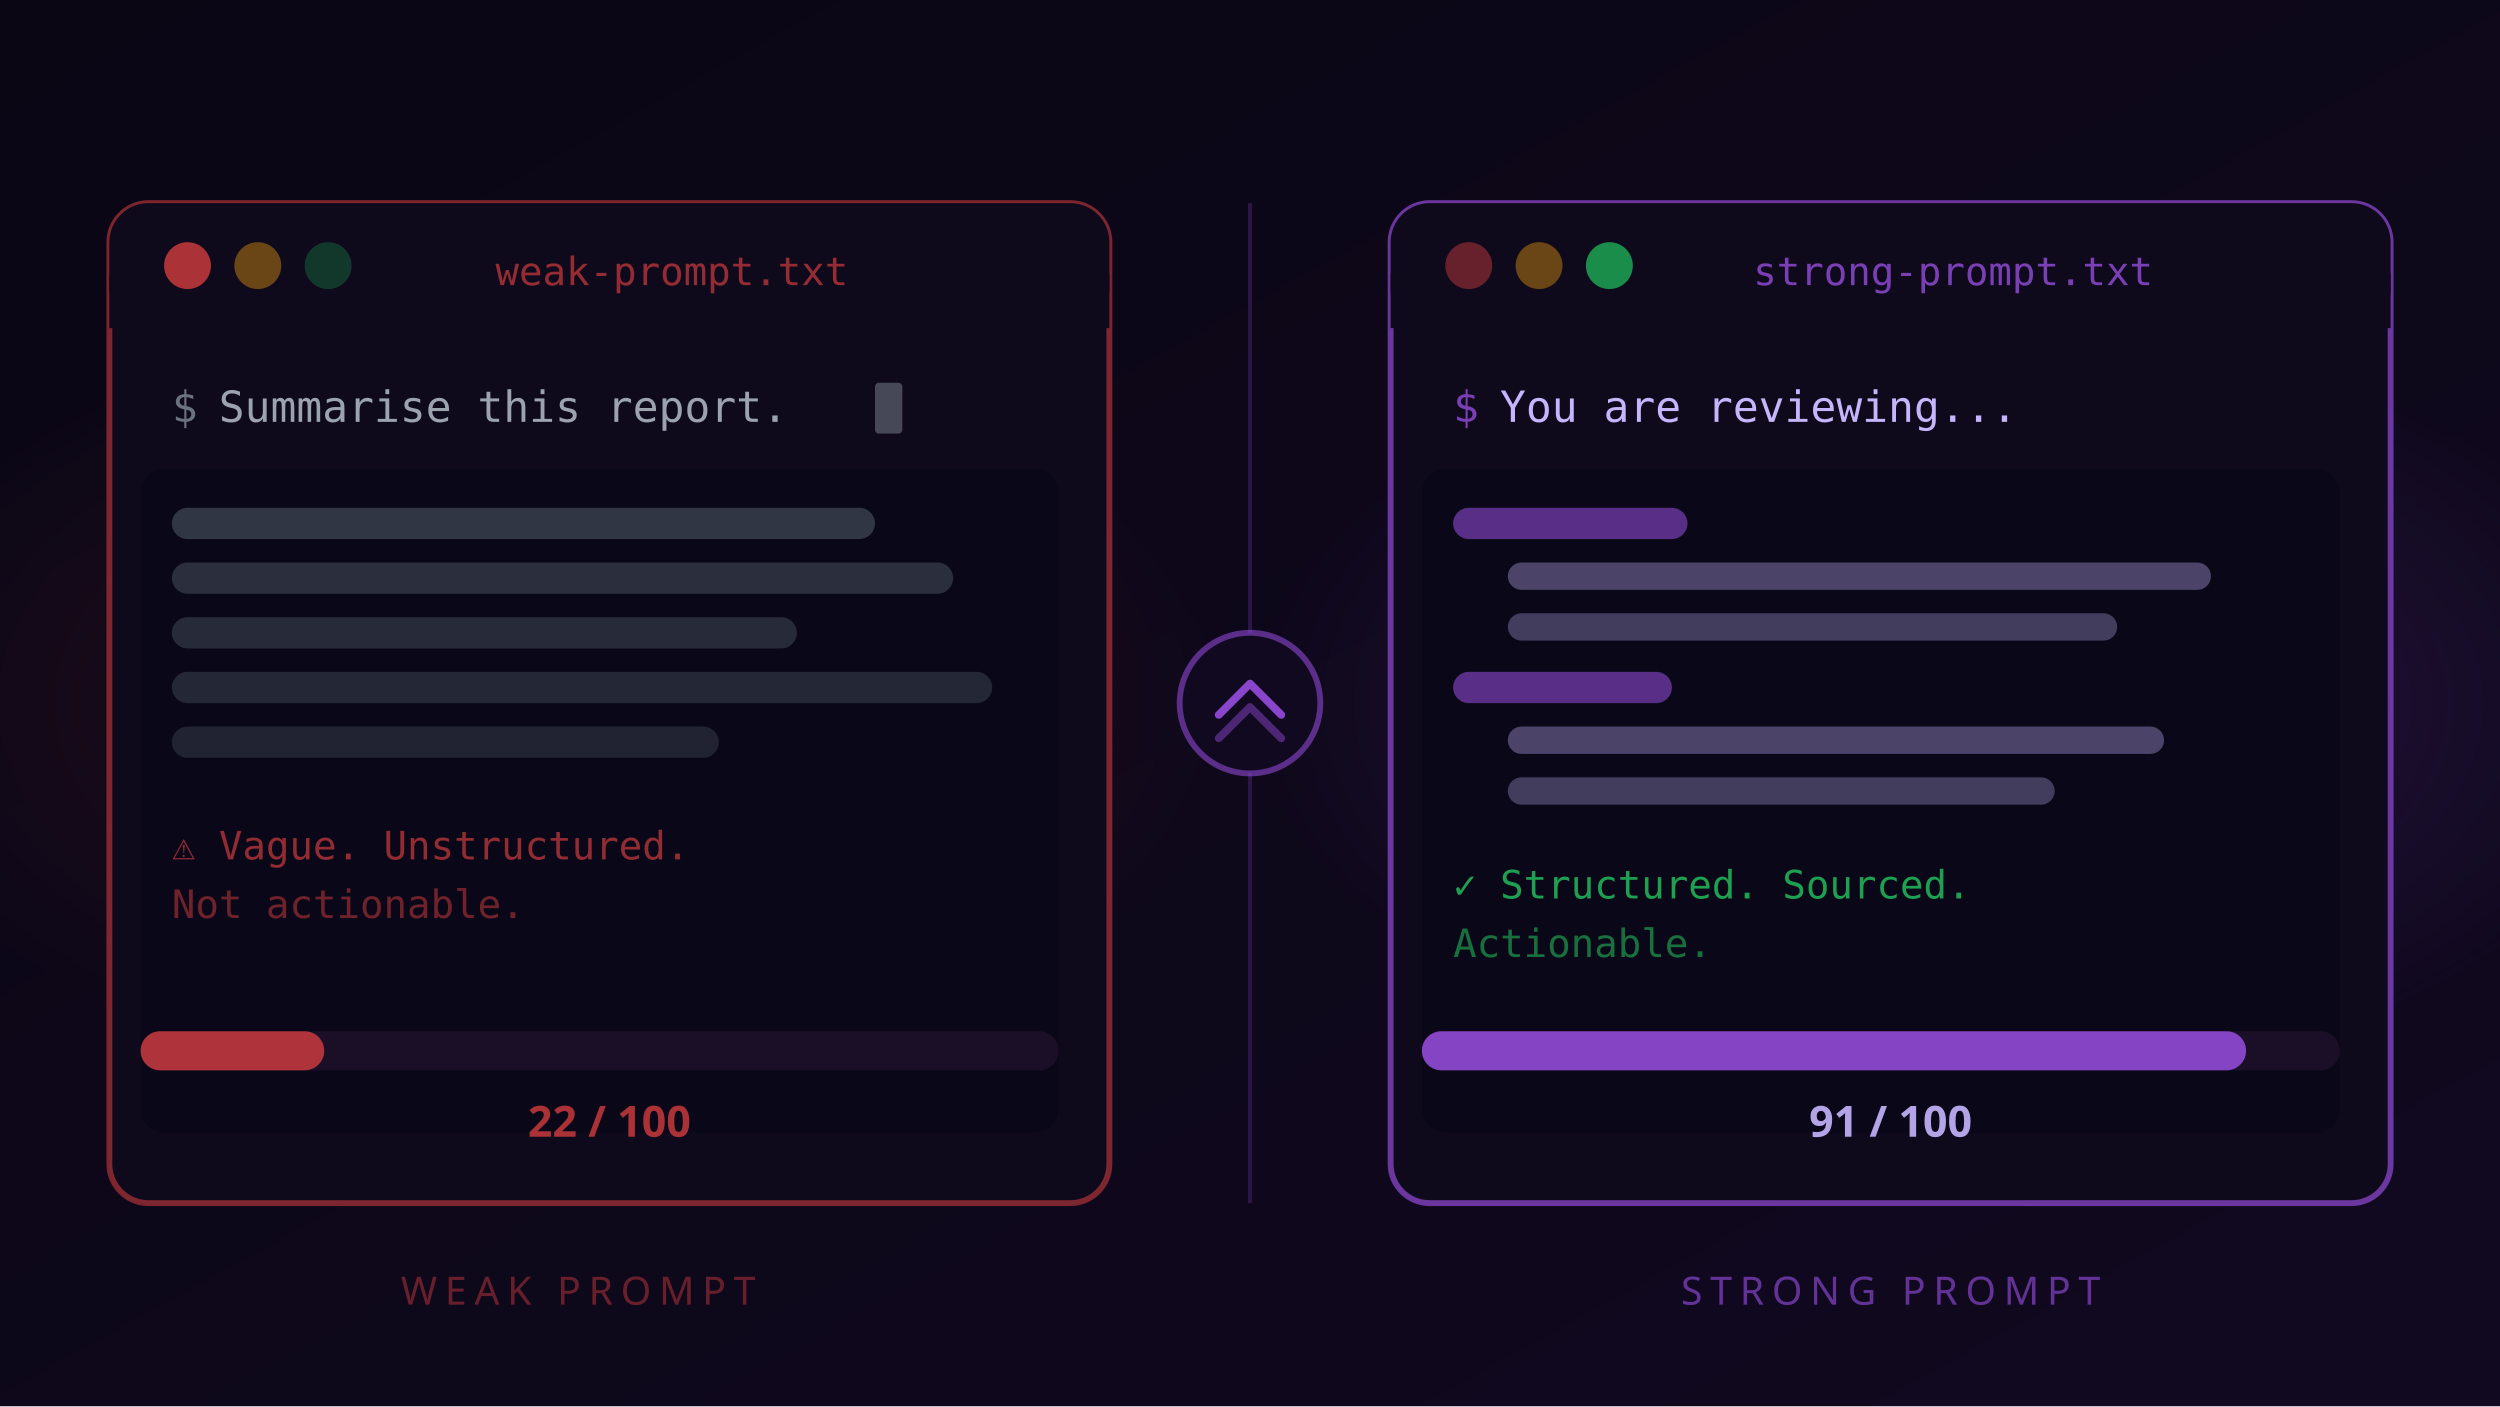
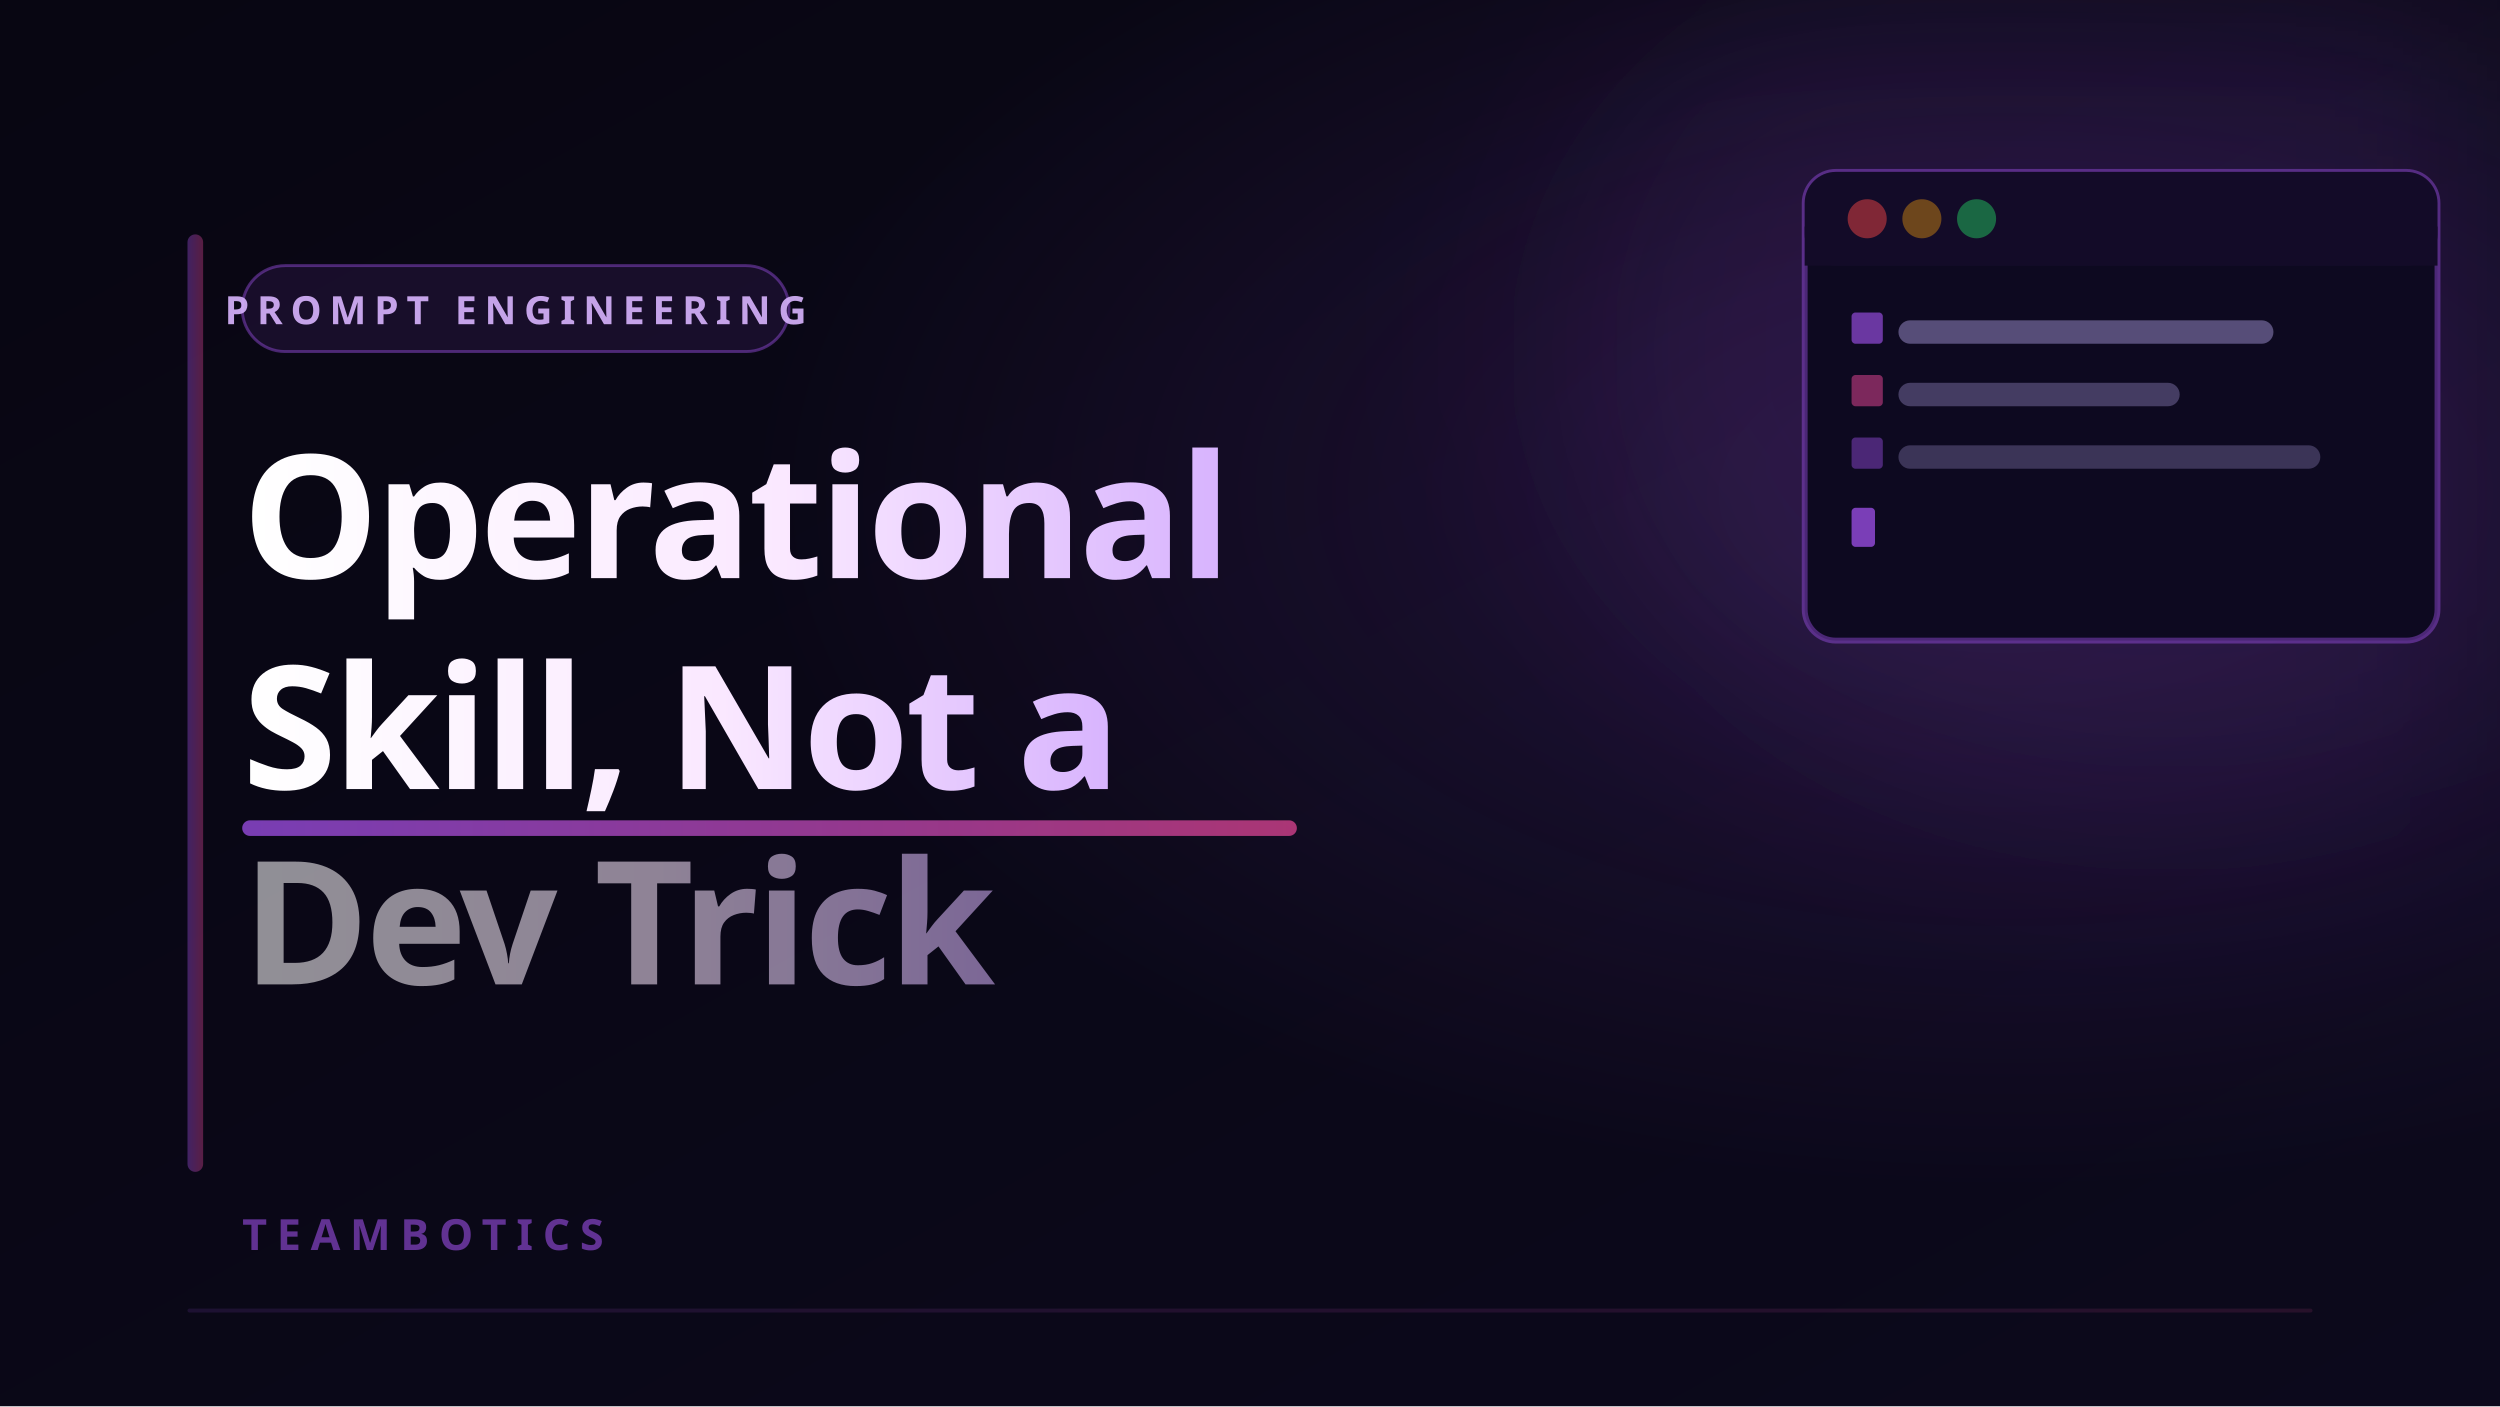
<svg xmlns="http://www.w3.org/2000/svg" viewBox="0 0 640 360" role="img" aria-label="Prompt Engineering Is Now an Operational Skill, Not a Developer Trick">
  <defs>
    <linearGradient id="bg" x1="0" y1="0" x2="1" y2="1">
-       <stop offset="0%" stop-color="#0a0614" />
-       <stop offset="100%" stop-color="#110920" />
+       <stop offset="0%" stop-color="#080612" />
+       <stop offset="100%" stop-color="#0c091c" />
    </linearGradient>
-     <radialGradient id="glowWeak" cx="22%" cy="50%" r="28%">
-       <stop offset="0%" stop-color="#ef4444" stop-opacity="0.12" />
-       <stop offset="100%" stop-color="#ef4444" stop-opacity="0" />
-     </radialGradient>
-     <radialGradient id="glowStrong" cx="78%" cy="50%" r="28%">
-       <stop offset="0%" stop-color="#a855f7" stop-opacity="0.2" />
+     <linearGradient id="accent" x1="0" y1="0" x2="1" y2="0">
+       <stop offset="0%" stop-color="#a855f7" />
+       <stop offset="100%" stop-color="#ec4899" />
+     </linearGradient>
+     <linearGradient id="titleGrad" x1="0" y1="0" x2="1" y2="0">
+       <stop offset="0%" stop-color="#ffffff" />
+       <stop offset="55%" stop-color="#fae8ff" />
+       <stop offset="100%" stop-color="#d8b4fe" />
+     </linearGradient>
+     <radialGradient id="glow" cx="80%" cy="35%" r="50%">
+       <stop offset="0%" stop-color="#a855f7" stop-opacity="0.16" />
      <stop offset="100%" stop-color="#a855f7" stop-opacity="0" />
    </radialGradient>
-     <filter id="glow" x="-40%" y="-40%" width="180%" height="180%">
-       <feGaussianBlur stdDeviation="7" result="b" />
-       <feMerge>
-         <feMergeNode in="b" />
-         <feMergeNode in="SourceGraphic" />
-       </feMerge>
+     <filter id="blur" x="-20%" y="-20%" width="140%" height="140%">
+       <feGaussianBlur stdDeviation="28" />
    </filter>
-     <linearGradient id="meterFill" x1="0" y1="0" x2="1" y2="0">
-       <stop offset="0%" stop-color="#ef4444" />
-       <stop offset="50%" stop-color="#f59e0b" />
-       <stop offset="100%" stop-color="#a855f7" />
-     </linearGradient>
+     <clipPath id="clip">
+       <rect width="640" height="360" />
+     </clipPath>
  </defs>
  <rect width="640" height="360" fill="url(#bg)" />
-   <rect width="640" height="360" fill="url(#glowWeak)" />
-   <rect width="640" height="360" fill="url(#glowStrong)" />
-   <rect x="28" y="52" width="256" height="256" rx="10" fill="#0e0a1c" stroke="#ef4444" stroke-width="1.5" stroke-opacity="0.5" />
-   <rect x="28" y="52" width="256" height="32" rx="10" fill="#0e0a1c" />
-   <rect x="28" y="70" width="256" height="14" fill="#0e0a1c" />
-   <circle cx="48" cy="68" r="6" fill="#ef4444" fill-opacity="0.7" />
-   <circle cx="66" cy="68" r="6" fill="#f59e0b" fill-opacity="0.4" />
-   <circle cx="84" cy="68" r="6" fill="#22c55e" fill-opacity="0.25" />
-   <text x="172" y="73" text-anchor="middle" font-family="ui-monospace,monospace" font-size="10" fill="#ef4444" fill-opacity="0.6">weak-prompt.txt</text>
-   <text x="44" y="108" font-family="ui-monospace,monospace" font-size="11" fill="#6b7280">$</text>
-   <text x="56" y="108" font-family="ui-monospace,monospace" font-size="11" fill="#9ca3af">Summarise this report.</text>
-   <rect x="224" y="98" width="7" height="13" rx="1" fill="#6b7280" fill-opacity="0.6" />
-   <rect x="36" y="120" width="235" height="170" rx="6" fill="#0a0818" />
-   <rect x="44" y="130" width="180" height="8" rx="4" fill="#4b5563" fill-opacity="0.6" />
-   <rect x="44" y="144" width="200" height="8" rx="4" fill="#4b5563" fill-opacity="0.5" />
-   <rect x="44" y="158" width="160" height="8" rx="4" fill="#4b5563" fill-opacity="0.45" />
-   <rect x="44" y="172" width="210" height="8" rx="4" fill="#4b5563" fill-opacity="0.4" />
-   <rect x="44" y="186" width="140" height="8" rx="4" fill="#4b5563" fill-opacity="0.35" />
-   <text x="44" y="220" font-family="ui-monospace,monospace" font-size="10" fill="#ef4444" fill-opacity="0.6">⚠ Vague. Unstructured.</text>
-   <text x="44" y="235" font-family="ui-monospace,monospace" font-size="10" fill="#ef4444" fill-opacity="0.45">  Not actionable.</text>
-   <rect x="36" y="264" width="235" height="10" rx="5" fill="#1a0f26" />
-   <rect x="36" y="264" width="47" height="10" rx="5" fill="#ef4444" fill-opacity="0.7" />
-   <text x="156" y="291" text-anchor="middle" font-family="ui-sans-serif,sans-serif" font-size="11" fill="#ef4444" fill-opacity="0.7" font-weight="700">22 / 100</text>
-   <line x1="320" y1="52" x2="320" y2="308" stroke="#a855f7" stroke-width="1" stroke-opacity="0.2" />
-   <circle cx="320" cy="180" r="18" fill="#110920" stroke="#a855f7" stroke-width="1.5" stroke-opacity="0.5" />
-   <path d="M312 183 l8-8 8 8" stroke="#a855f7" stroke-width="2" fill="none" stroke-linecap="round" stroke-linejoin="round" stroke-opacity="0.8" />
-   <path d="M312 189 l8-8 8 8" stroke="#a855f7" stroke-width="2" fill="none" stroke-linecap="round" stroke-linejoin="round" stroke-opacity="0.4" />
-   <rect x="356" y="52" width="256" height="256" rx="10" fill="#0e0a1c" stroke="#a855f7" stroke-width="1.5" stroke-opacity="0.6" />
-   <rect x="356" y="52" width="256" height="32" rx="10" fill="#0e0a1c" />
-   <rect x="356" y="70" width="256" height="14" fill="#0e0a1c" />
-   <circle cx="376" cy="68" r="6" fill="#ef4444" fill-opacity="0.4" />
-   <circle cx="394" cy="68" r="6" fill="#f59e0b" fill-opacity="0.4" />
-   <circle cx="412" cy="68" r="6" fill="#22c55e" fill-opacity="0.7" />
-   <text x="500" y="73" text-anchor="middle" font-family="ui-monospace,monospace" font-size="10" fill="#a855f7" fill-opacity="0.7">strong-prompt.txt</text>
-   <text x="372" y="108" font-family="ui-monospace,monospace" font-size="11" fill="#a855f7" fill-opacity="0.7">$</text>
-   <text x="384" y="108" font-family="ui-monospace,monospace" font-size="11" fill="#c4b5fd">You are reviewing...</text>
-   <rect x="364" y="120" width="235" height="170" rx="6" fill="#0a0818" />
-   <rect x="372" y="130" width="60" height="8" rx="4" fill="#a855f7" fill-opacity="0.5" />
-   <rect x="386" y="144" width="180" height="7" rx="3.5" fill="#c4b5fd" fill-opacity="0.35" />
-   <rect x="386" y="157" width="156" height="7" rx="3.5" fill="#c4b5fd" fill-opacity="0.3" />
-   <rect x="372" y="172" width="56" height="8" rx="4" fill="#a855f7" fill-opacity="0.5" />
-   <rect x="386" y="186" width="168" height="7" rx="3.5" fill="#c4b5fd" fill-opacity="0.35" />
-   <rect x="386" y="199" width="140" height="7" rx="3.5" fill="#c4b5fd" fill-opacity="0.3" />
-   <text x="372" y="230" font-family="ui-monospace,monospace" font-size="10" fill="#22c55e" fill-opacity="0.8">✓ Structured. Sourced.</text>
-   <text x="372" y="245" font-family="ui-monospace,monospace" font-size="10" fill="#22c55e" fill-opacity="0.55">  Actionable.</text>
-   <rect x="364" y="264" width="235" height="10" rx="5" fill="#1a0f26" />
-   <rect x="364" y="264" width="211" height="10" rx="5" fill="#a855f7" fill-opacity="0.75" />
-   <text x="484" y="291" text-anchor="middle" font-family="ui-sans-serif,sans-serif" font-size="11" fill="#c4b5fd" fill-opacity="0.9" font-weight="700">91 / 100</text>
-   <text x="148" y="334" text-anchor="middle" font-family="ui-sans-serif,sans-serif" font-size="10" fill="#ef4444" fill-opacity="0.4" letter-spacing="2">WEAK PROMPT</text>
-   <text x="484" y="334" text-anchor="middle" font-family="ui-sans-serif,sans-serif" font-size="10" fill="#a855f7" fill-opacity="0.55" letter-spacing="2">STRONG PROMPT</text>
+   <rect width="640" height="360" fill="url(#glow)" />
+   <ellipse cx="555" cy="90" rx="155" ry="120" fill="#a855f7" fill-opacity="0.09" filter="url(#blur)" clip-path="url(#clip)" />
+   <rect x="462" y="44" width="162" height="120" rx="8" fill="#0d0920" stroke="#a855f7" stroke-width="1.5" stroke-opacity="0.4" />
+   <rect x="462" y="44" width="162" height="24" rx="8" fill="#130b28" />
+   <rect x="462" y="58" width="162" height="10" fill="#130b28" />
+   <circle cx="478" cy="56" r="5" fill="#ef4444" fill-opacity="0.5" />
+   <circle cx="492" cy="56" r="5" fill="#f59e0b" fill-opacity="0.4" />
+   <circle cx="506" cy="56" r="5" fill="#22c55e" fill-opacity="0.5" />
+   <rect x="474" y="80" width="8" height="8" rx="1" fill="#a855f7" fill-opacity="0.6" />
+   <rect x="486" y="82" width="96" height="6" rx="3" fill="#c4b5fd" fill-opacity="0.4" />
+   <rect x="474" y="96" width="8" height="8" rx="1" fill="#ec4899" fill-opacity="0.5" />
+   <rect x="486" y="98" width="72" height="6" rx="3" fill="#c4b5fd" fill-opacity="0.3" />
+   <rect x="474" y="112" width="8" height="8" rx="1" fill="#a855f7" fill-opacity="0.4" />
+   <rect x="486" y="114" width="108" height="6" rx="3" fill="#c4b5fd" fill-opacity="0.25" />
+   <rect x="474" y="130" width="6" height="10" rx="1" fill="#a855f7" fill-opacity="0.7" />
+   <rect x="48" y="60" width="4" height="240" rx="2" fill="url(#accent)" fill-opacity="0.35" />
+   <rect x="62" y="68" width="140" height="22" rx="11" fill="#a855f7" fill-opacity="0.1" stroke="#a855f7" stroke-width="0.75" stroke-opacity="0.4" />
+   <text x="132" y="83" text-anchor="middle" font-family="ui-sans-serif,system-ui,sans-serif" font-size="10" font-weight="600" letter-spacing="2" fill="#d8b4fe" fill-opacity="0.9">PROMPT ENGINEERING</text>
+   <text x="62" y="148" font-family="ui-sans-serif,system-ui,sans-serif" font-size="44" font-weight="800" fill="url(#titleGrad)" letter-spacing="-1">Operational</text>
+   <text x="62" y="202" font-family="ui-sans-serif,system-ui,sans-serif" font-size="44" font-weight="800" fill="url(#titleGrad)" letter-spacing="-1">Skill, Not a</text>
+   <rect x="62" y="210" width="270" height="4" rx="2" fill="url(#accent)" fill-opacity="0.7" />
+   <text x="62" y="252" font-family="ui-sans-serif,system-ui,sans-serif" font-size="44" font-weight="800" fill="url(#titleGrad)" letter-spacing="-1" fill-opacity="0.55">Dev Trick</text>
+   <text x="62" y="320" font-family="ui-sans-serif,system-ui,sans-serif" font-size="11" font-weight="600" letter-spacing="2.5" fill="#a855f7" fill-opacity="0.55">TEAMBOTICS</text>
+   <rect x="48" y="335" width="544" height="1" rx="0.5" fill="url(#accent)" fill-opacity="0.12" />
</svg>
